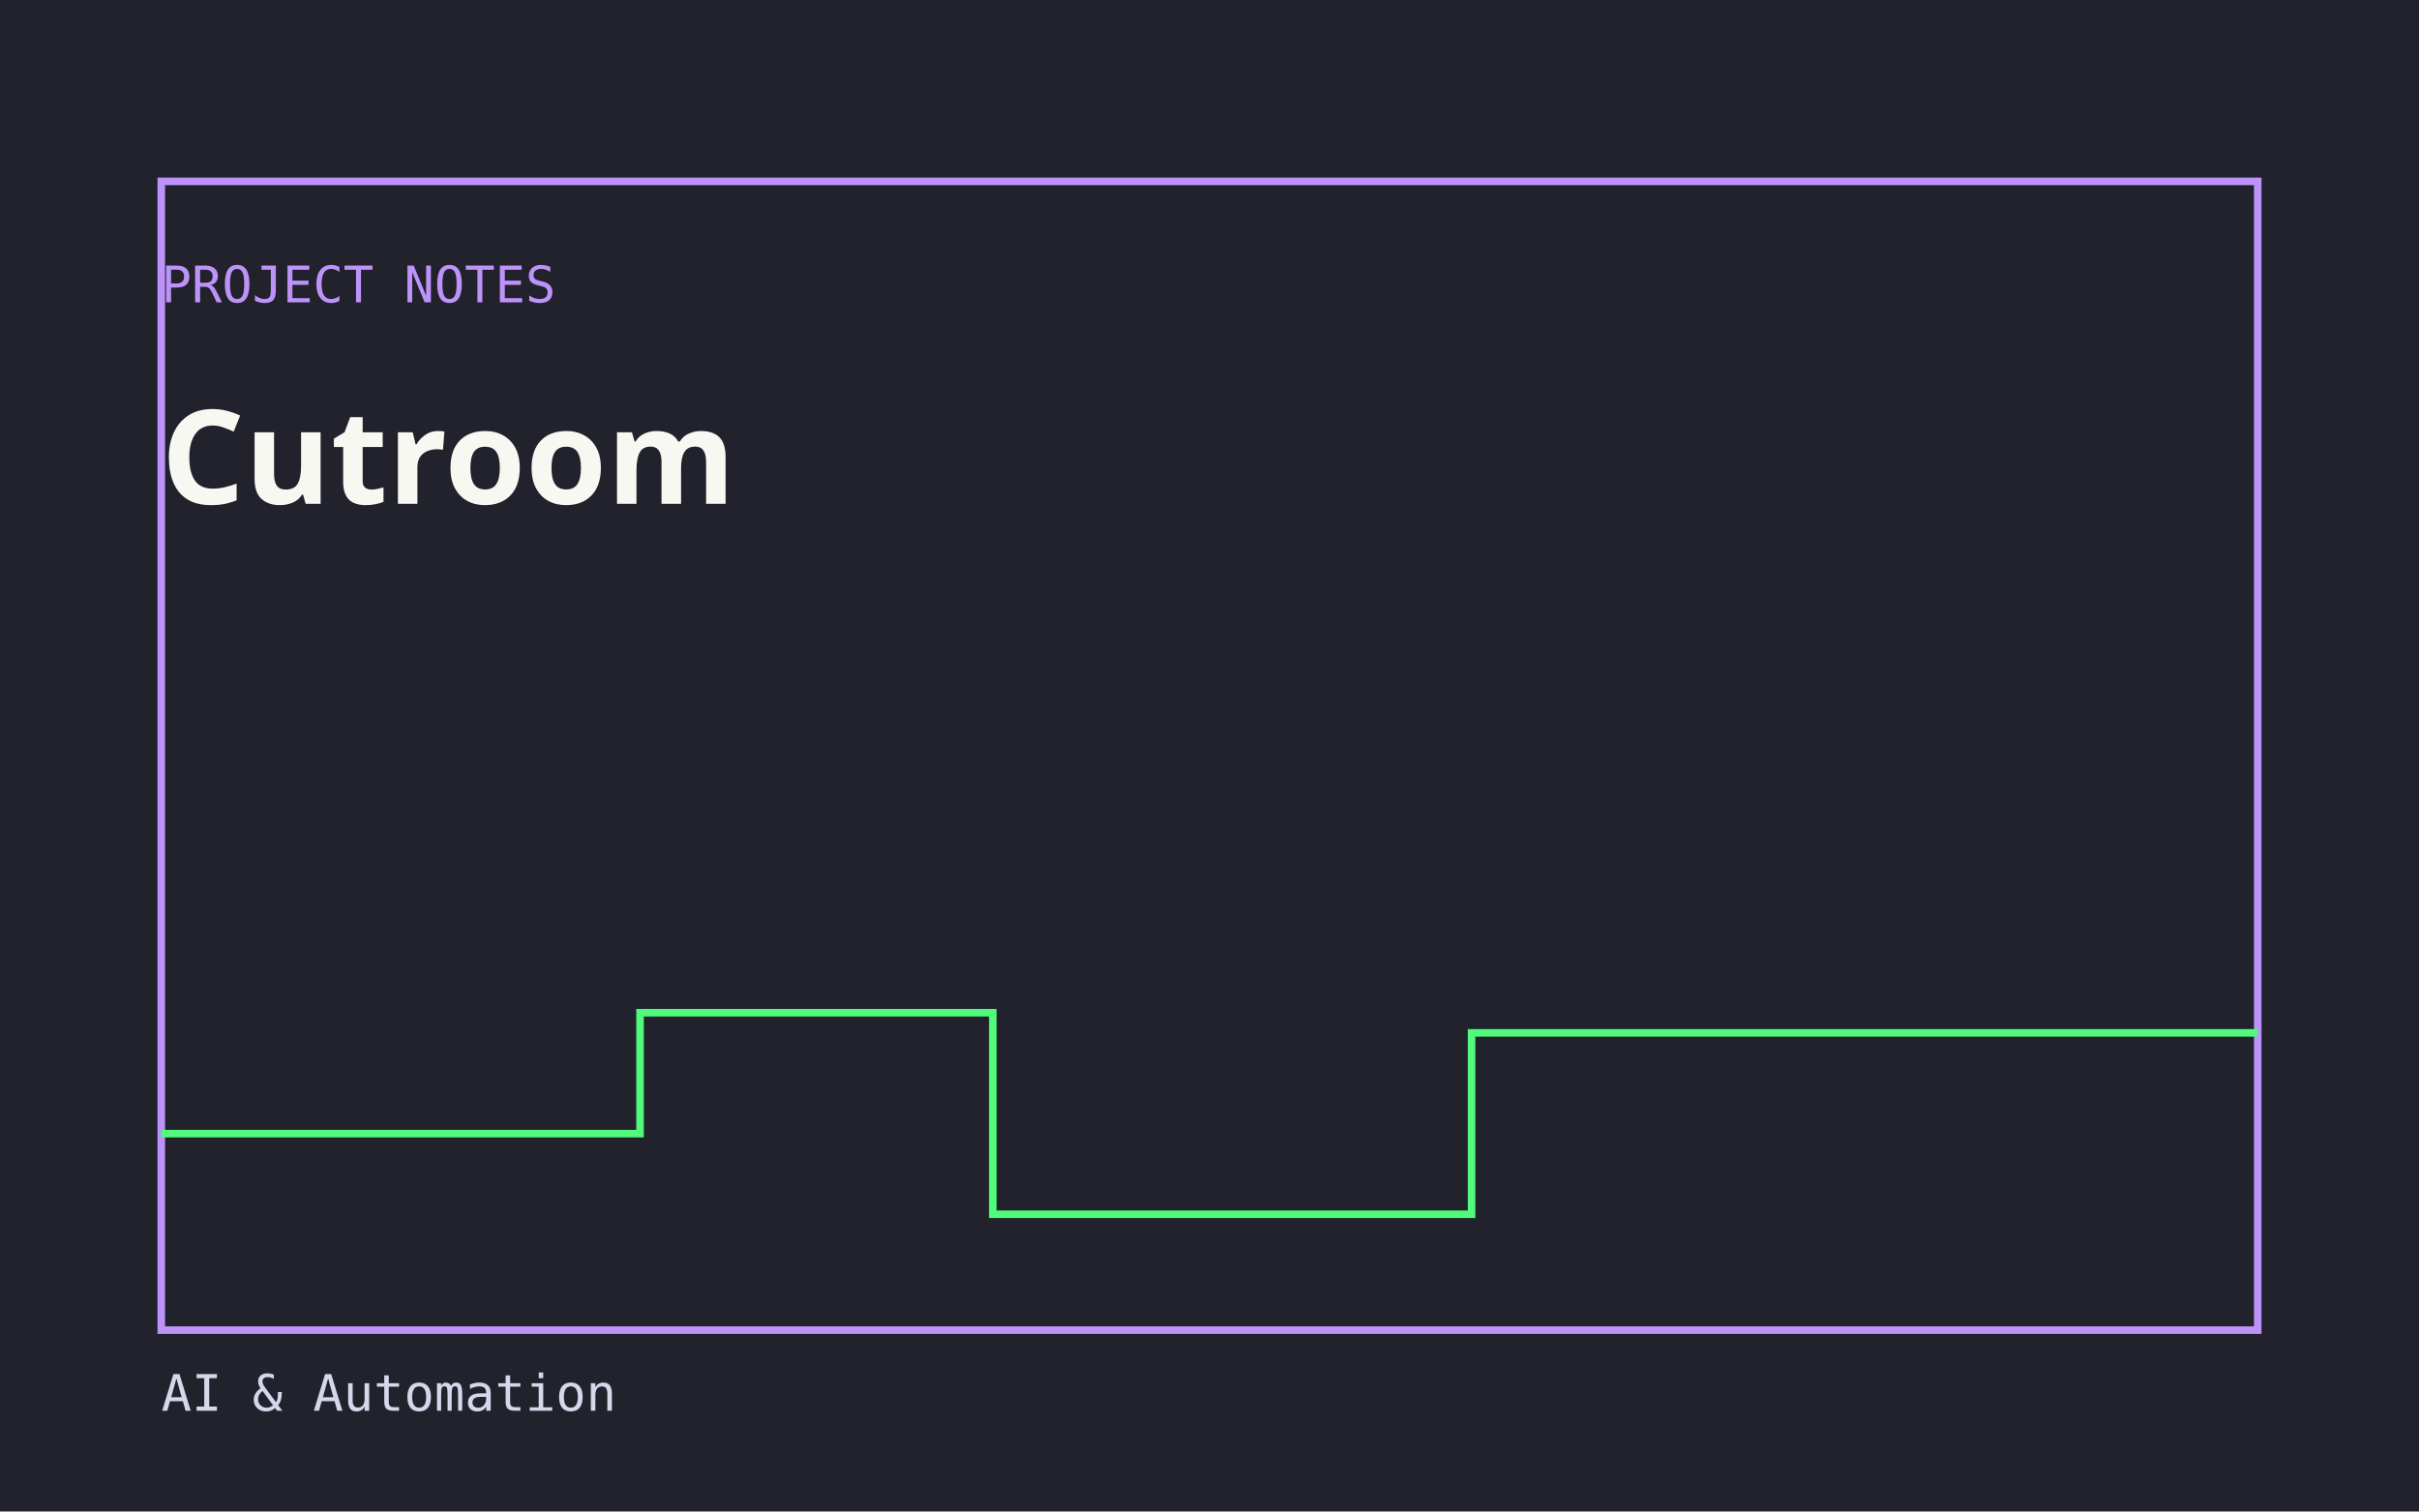
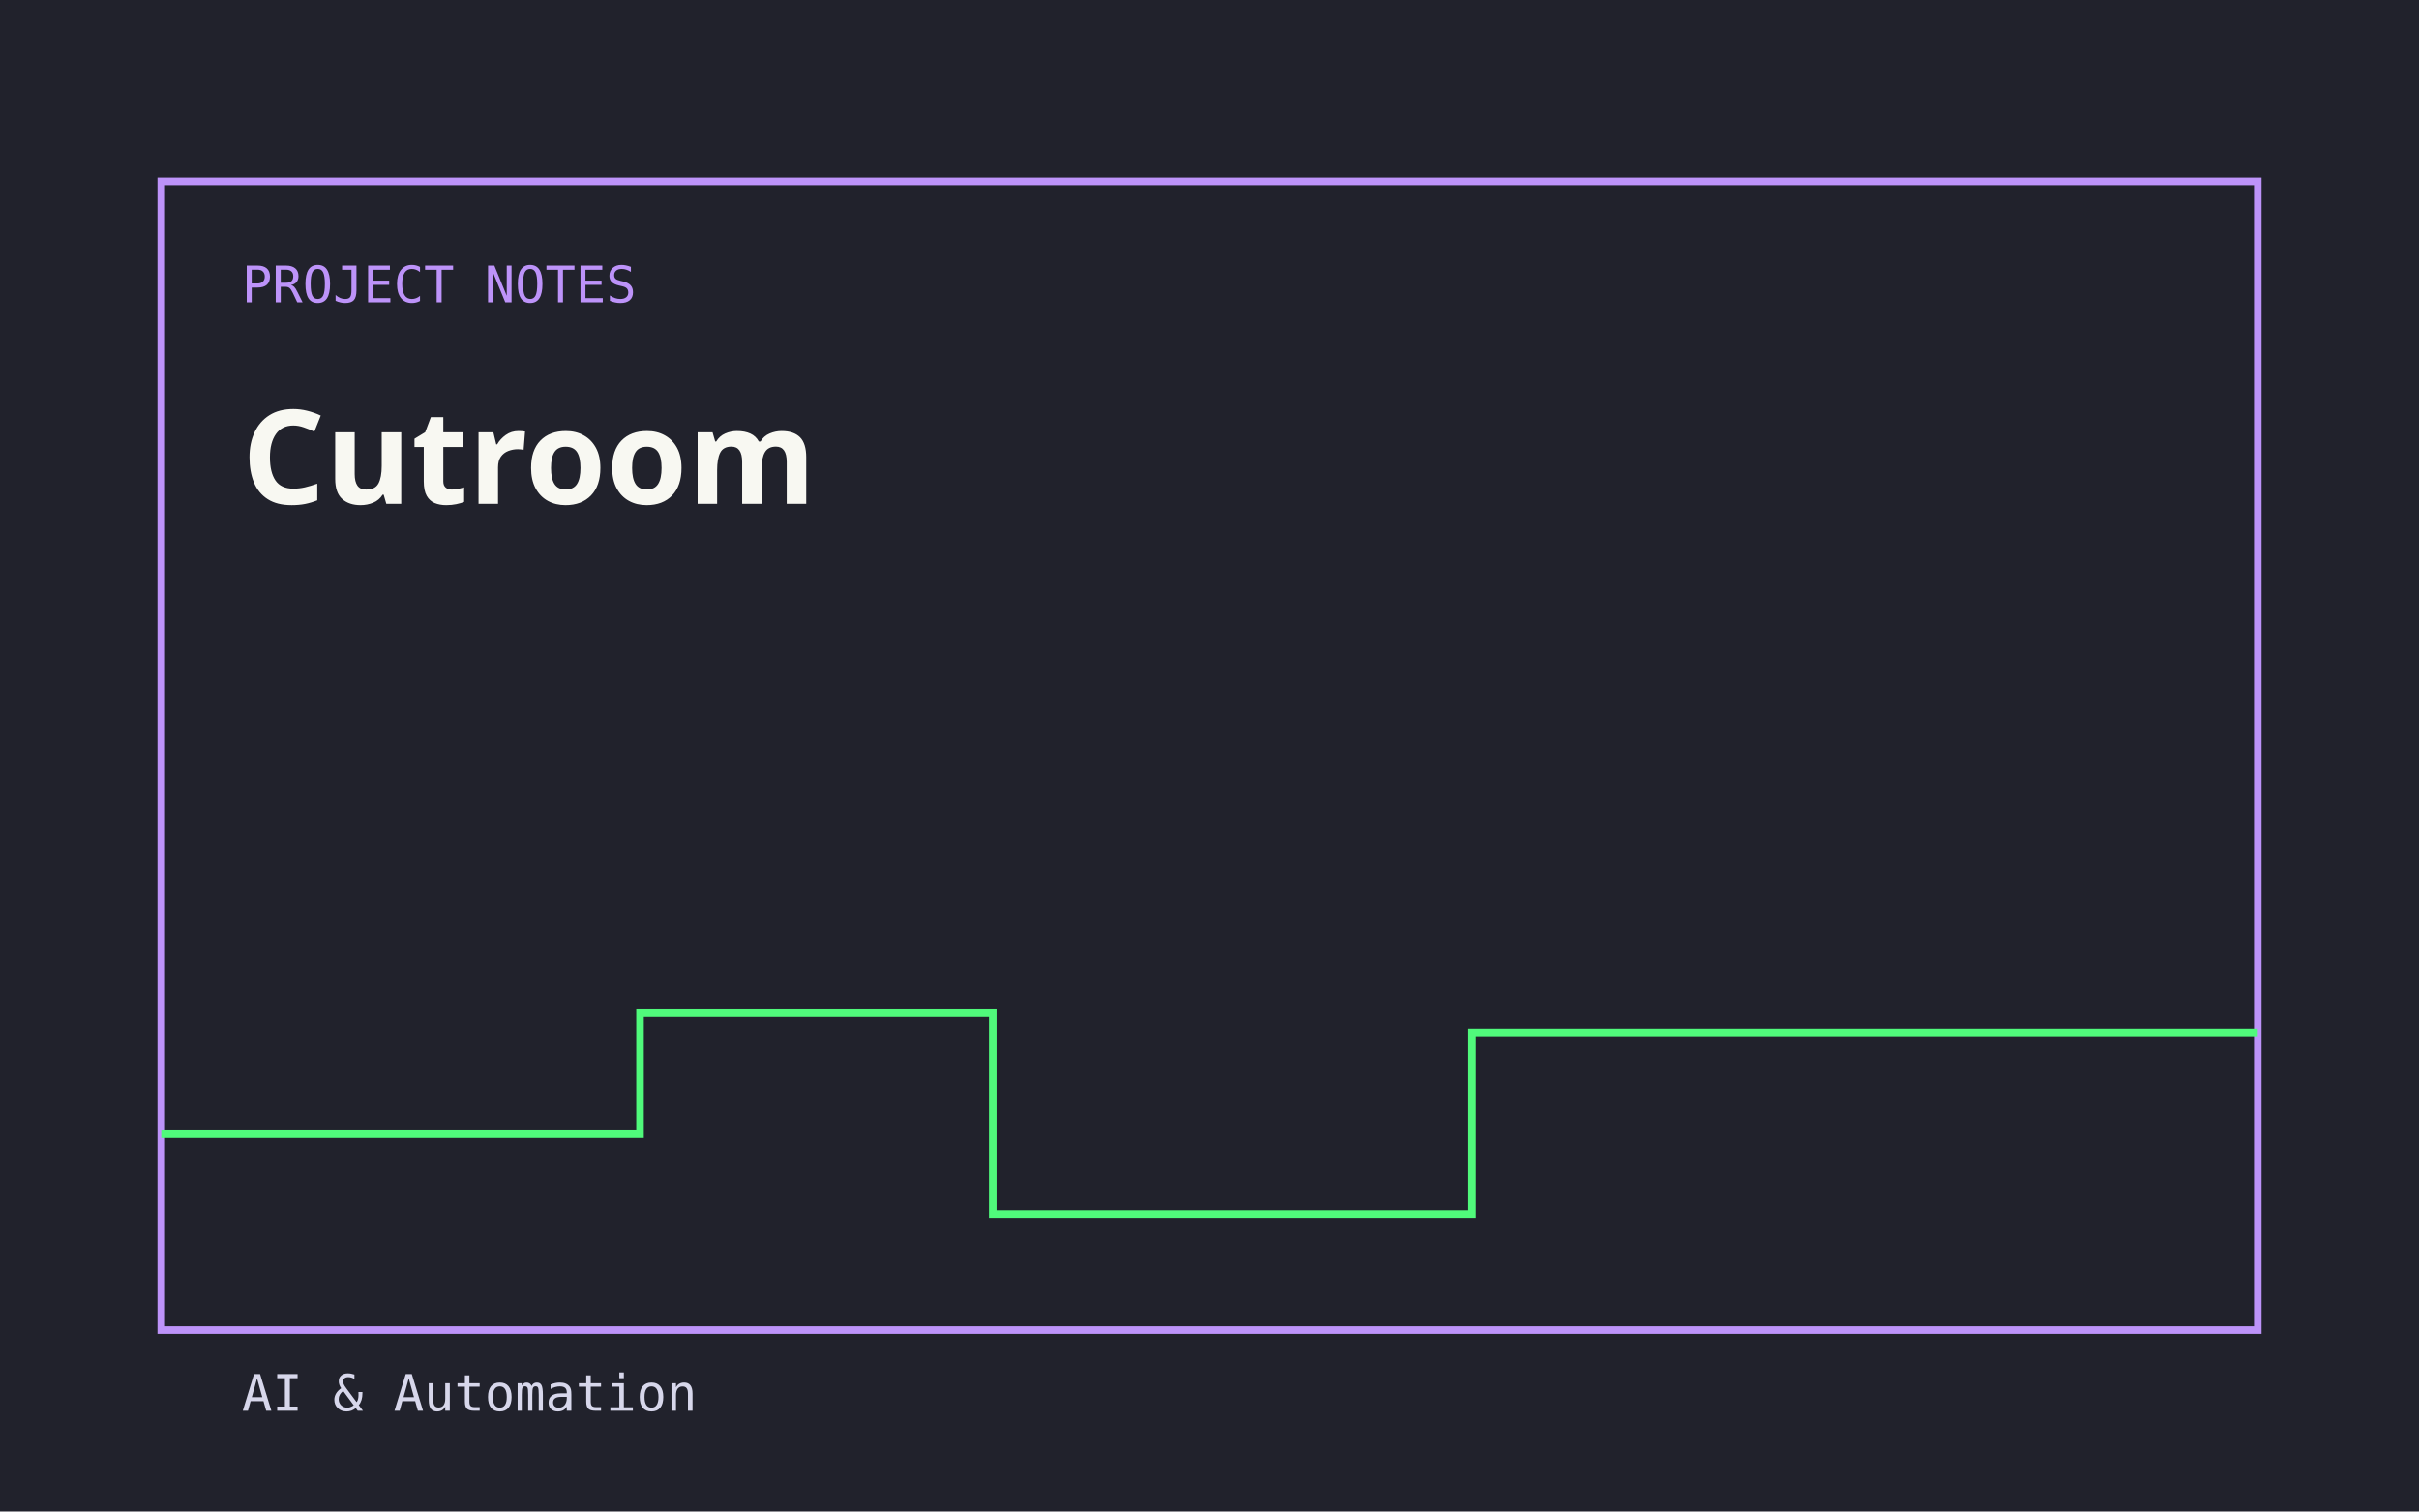
<svg xmlns="http://www.w3.org/2000/svg" width="960" height="600" viewBox="0 0 960 600">
  <rect width="960" height="600" fill="#21222c" />
  <path d="M64 72h832v456H64z" fill="none" stroke="#bd93f9" stroke-width="3" />
  <path d="M64 450h190v-48h140v80h190v-72h312" fill="none" stroke="#50fa7b" stroke-width="3" />
-   <text x="64" y="120" fill="#bd93f9" font-family="monospace" font-size="20">PROJECT NOTES</text>
-   <text x="64" y="200" fill="#f8f8f2" font-family="sans-serif" font-size="52" font-weight="700">Cutroom</text>
-   <text x="64" y="560" fill="#d7d7eb" font-family="monospace" font-size="20">AI &amp; Automation</text>
+   <text x="96" y="120" fill="#bd93f9" font-family="monospace" font-size="20">PROJECT NOTES</text>
+   <text x="96" y="200" fill="#f8f8f2" font-family="sans-serif" font-size="52" font-weight="700">Cutroom</text>
+   <text x="96" y="560" fill="#d7d7eb" font-family="monospace" font-size="20">AI &amp; Automation</text>
</svg>
